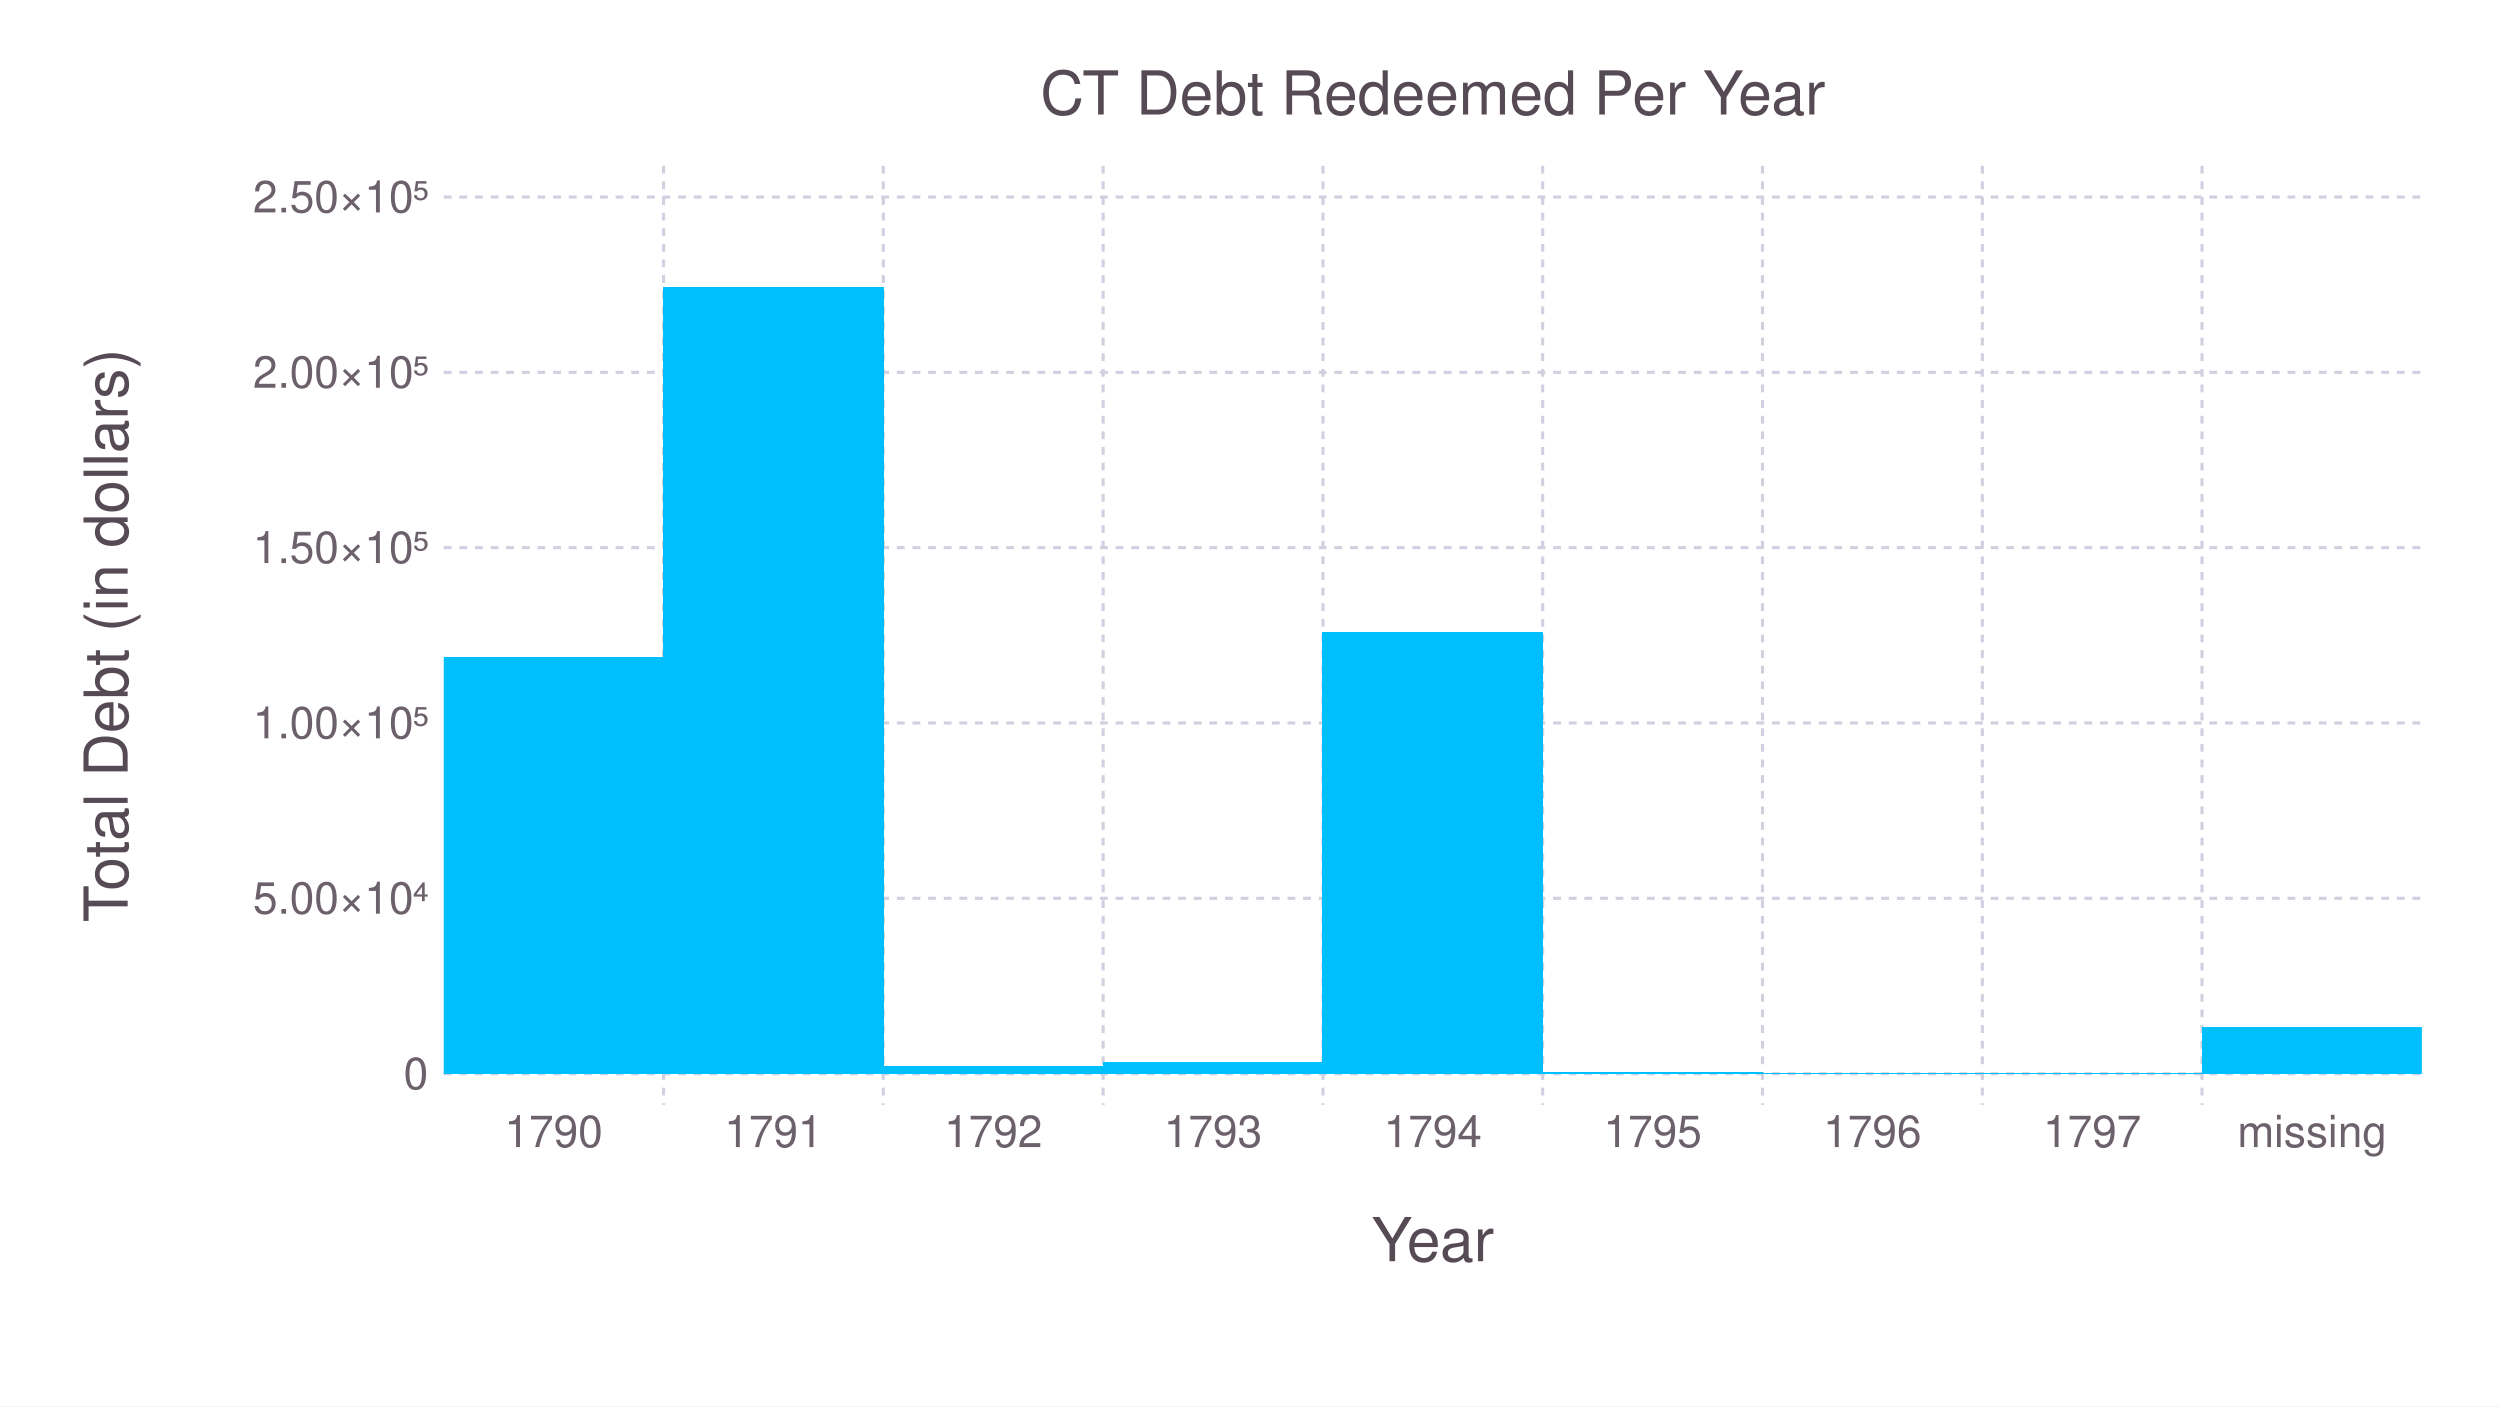
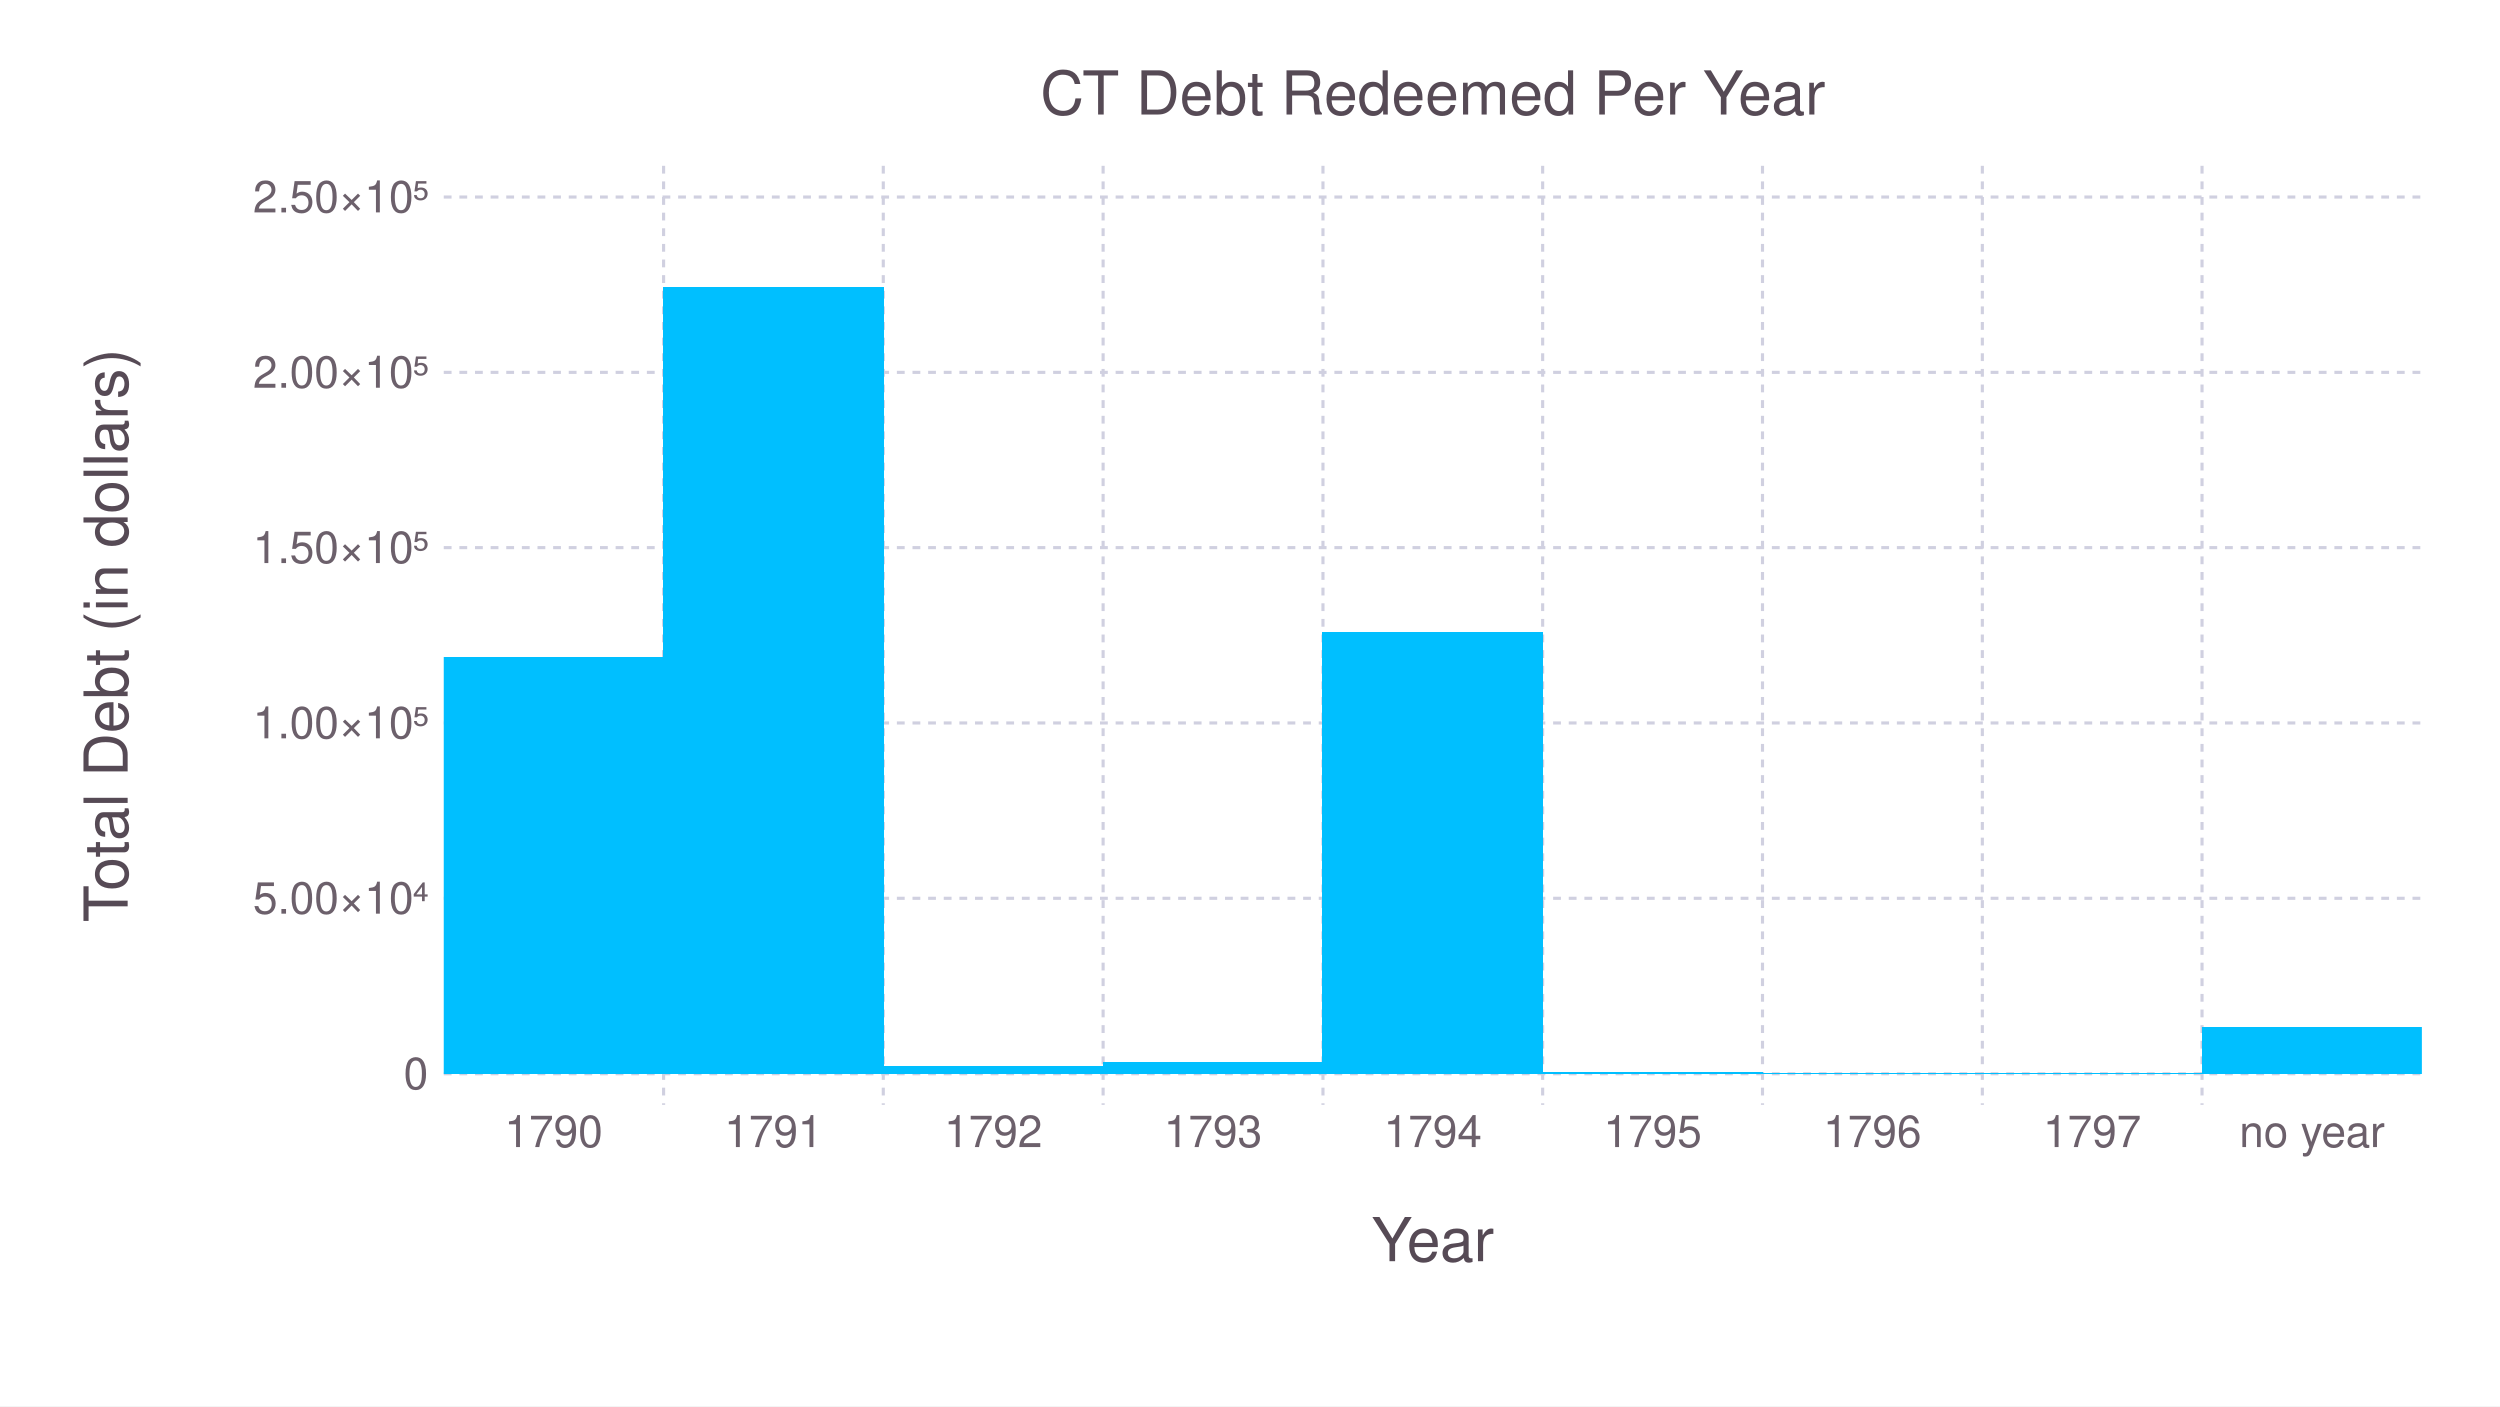
<svg xmlns="http://www.w3.org/2000/svg" version="1.2" width="160mm" height="90mm" viewBox="0 0 160 90" stroke="none" fill="#000000" stroke-width="0.3" font-size="3.88">
  <defs>
    <marker id="arrow" markerWidth="15" markerHeight="7" refX="5" refY="3.5" orient="auto" markerUnits="strokeWidth">
      <path d="M0,0 L15,3.5 L0,7 z" stroke="context-stroke" fill="context-stroke" />
    </marker>
  </defs>
-   <g stroke="#000000" stroke-opacity="0.000" fill="#FFFFFF" id="img-097b1576-1">
+   <g stroke="#000000" stroke-opacity="0.000" fill="#FFFFFF" id="img-cd217e09-1">
    <g transform="translate(80,45)">
      <path d="M-80,-45 L80,-45 80,45 -80,45  z" class="primitive" />
    </g>
  </g>
-   <g class="plotroot yscalable" id="img-097b1576-2">
-     <g font-size="3.88" font-family="'PT Sans','Helvetica Neue','Helvetica',sans-serif" fill="#564A55" stroke="#000000" stroke-opacity="0.000" id="img-097b1576-3">
+   <g class="plotroot yscalable" id="img-cd217e09-2">
+     <g font-size="3.88" font-family="'PT Sans','Helvetica Neue','Helvetica',sans-serif" fill="#564A55" stroke="#000000" stroke-opacity="0.000" id="img-cd217e09-3">
      <g transform="translate(91.7,78.39)">
        <g class="primitive">
          <text text-anchor="middle" dy="0.6em">Year</text>
        </g>
      </g>
    </g>
-     <g class="guide xlabels" font-size="2.82" font-family="'PT Sans Caption','Helvetica Neue','Helvetica',sans-serif" fill="#6C606B" id="img-097b1576-4">
+     <g class="guide xlabels" font-size="2.82" font-family="'PT Sans Caption','Helvetica Neue','Helvetica',sans-serif" fill="#6C606B" id="img-cd217e09-4">
      <g transform="translate(35.43,71.72)">
        <g class="primitive">
          <text text-anchor="middle" dy="0.6em">1790</text>
        </g>
      </g>
      <g transform="translate(49.5,71.72)">
        <g class="primitive">
          <text text-anchor="middle" dy="0.6em">1791</text>
        </g>
      </g>
      <g transform="translate(63.57,71.72)">
        <g class="primitive">
          <text text-anchor="middle" dy="0.6em">1792</text>
        </g>
      </g>
      <g transform="translate(77.63,71.72)">
        <g class="primitive">
          <text text-anchor="middle" dy="0.6em">1793</text>
        </g>
      </g>
      <g transform="translate(91.7,71.72)">
        <g class="primitive">
          <text text-anchor="middle" dy="0.6em">1794</text>
        </g>
      </g>
      <g transform="translate(105.77,71.72)">
        <g class="primitive">
          <text text-anchor="middle" dy="0.6em">1795</text>
        </g>
      </g>
      <g transform="translate(119.83,71.72)">
        <g class="primitive">
          <text text-anchor="middle" dy="0.6em">1796</text>
        </g>
      </g>
      <g transform="translate(133.9,71.72)">
        <g class="primitive">
          <text text-anchor="middle" dy="0.6em">1797</text>
        </g>
      </g>
      <g transform="translate(147.97,71.72)">
        <g class="primitive">
-           <text text-anchor="middle" dy="0.6em">missing</text>
-         </g>
-       </g>
-     </g>
-     <g clip-path="url(#img-097b1576-5)">
-       <g id="img-097b1576-6">
-         <g pointer-events="visible" stroke-width="0.3" fill="#000000" fill-opacity="0.000" stroke="#000000" stroke-opacity="0.000" class="guide background" id="img-097b1576-7">
-           <g transform="translate(91.7,40.66)" id="img-097b1576-8">
+           <text text-anchor="middle" dy="0.6em">no year</text>
+         </g>
+       </g>
+     </g>
+     <g clip-path="url(#img-cd217e09-5)">
+       <g id="img-cd217e09-6">
+         <g pointer-events="visible" stroke-width="0.3" fill="#000000" fill-opacity="0.000" stroke="#000000" stroke-opacity="0.000" class="guide background" id="img-cd217e09-7">
+           <g transform="translate(91.7,40.66)" id="img-cd217e09-8">
            <path d="M-63.3,-30.05 L63.3,-30.05 63.3,30.05 -63.3,30.05  z" class="primitive" />
          </g>
        </g>
-         <g class="guide ygridlines xfixed" stroke-dasharray="0.5,0.5" stroke-width="0.2" stroke="#D0D0E0" id="img-097b1576-9">
-           <g transform="translate(91.7,68.72)" id="img-097b1576-10">
-             <path fill="none" d="M-63.3,0 L63.3,0 " class="primitive" />
-           </g>
-           <g transform="translate(91.7,57.49)" id="img-097b1576-11">
-             <path fill="none" d="M-63.3,0 L63.3,0 " class="primitive" />
-           </g>
-           <g transform="translate(91.7,46.27)" id="img-097b1576-12">
-             <path fill="none" d="M-63.3,0 L63.3,0 " class="primitive" />
-           </g>
-           <g transform="translate(91.7,35.05)" id="img-097b1576-13">
-             <path fill="none" d="M-63.3,0 L63.3,0 " class="primitive" />
-           </g>
-           <g transform="translate(91.7,23.83)" id="img-097b1576-14">
-             <path fill="none" d="M-63.3,0 L63.3,0 " class="primitive" />
-           </g>
-           <g transform="translate(91.7,12.61)" id="img-097b1576-15">
-             <path fill="none" d="M-63.3,0 L63.3,0 " class="primitive" />
-           </g>
-         </g>
-         <g class="guide xgridlines yfixed" stroke-dasharray="0.5,0.5" stroke-width="0.2" stroke="#D0D0E0" id="img-097b1576-16">
-           <g transform="translate(42.47,40.66)" id="img-097b1576-17">
-             <path fill="none" d="M0,-30.05 L0,30.05 " class="primitive" />
-           </g>
-           <g transform="translate(56.53,40.66)" id="img-097b1576-18">
-             <path fill="none" d="M0,-30.05 L0,30.05 " class="primitive" />
-           </g>
-           <g transform="translate(70.6,40.66)" id="img-097b1576-19">
-             <path fill="none" d="M0,-30.05 L0,30.05 " class="primitive" />
-           </g>
-           <g transform="translate(84.67,40.66)" id="img-097b1576-20">
-             <path fill="none" d="M0,-30.05 L0,30.05 " class="primitive" />
-           </g>
-           <g transform="translate(98.73,40.66)" id="img-097b1576-21">
-             <path fill="none" d="M0,-30.05 L0,30.05 " class="primitive" />
-           </g>
-           <g transform="translate(112.8,40.66)" id="img-097b1576-22">
-             <path fill="none" d="M0,-30.05 L0,30.05 " class="primitive" />
-           </g>
-           <g transform="translate(126.87,40.66)" id="img-097b1576-23">
-             <path fill="none" d="M0,-30.05 L0,30.05 " class="primitive" />
-           </g>
-           <g transform="translate(140.93,40.66)" id="img-097b1576-24">
-             <path fill="none" d="M0,-30.05 L0,30.05 " class="primitive" />
-           </g>
-         </g>
-         <g class="plotpanel" id="img-097b1576-25">
-           <g shape-rendering="crispEdges" stroke-width="0.3" id="img-097b1576-26">
-             <g class="geometry" fill-opacity="1" stroke="#000000" stroke-opacity="0.000" fill="#00BFFF" id="img-097b1576-27">
-               <g transform="translate(35.43,55.39)" id="img-097b1576-28">
+         <g class="guide ygridlines xfixed" stroke-dasharray="0.5,0.5" stroke-width="0.2" stroke="#D0D0E0" id="img-cd217e09-9">
+           <g transform="translate(91.7,68.72)" id="img-cd217e09-10">
+             <path fill="none" d="M-63.3,0 L63.3,0 " class="primitive" />
+           </g>
+           <g transform="translate(91.7,57.49)" id="img-cd217e09-11">
+             <path fill="none" d="M-63.3,0 L63.3,0 " class="primitive" />
+           </g>
+           <g transform="translate(91.7,46.27)" id="img-cd217e09-12">
+             <path fill="none" d="M-63.3,0 L63.3,0 " class="primitive" />
+           </g>
+           <g transform="translate(91.7,35.05)" id="img-cd217e09-13">
+             <path fill="none" d="M-63.3,0 L63.3,0 " class="primitive" />
+           </g>
+           <g transform="translate(91.7,23.83)" id="img-cd217e09-14">
+             <path fill="none" d="M-63.3,0 L63.3,0 " class="primitive" />
+           </g>
+           <g transform="translate(91.7,12.61)" id="img-cd217e09-15">
+             <path fill="none" d="M-63.3,0 L63.3,0 " class="primitive" />
+           </g>
+         </g>
+         <g class="guide xgridlines yfixed" stroke-dasharray="0.5,0.5" stroke-width="0.2" stroke="#D0D0E0" id="img-cd217e09-16">
+           <g transform="translate(42.47,40.66)" id="img-cd217e09-17">
+             <path fill="none" d="M0,-30.05 L0,30.05 " class="primitive" />
+           </g>
+           <g transform="translate(56.53,40.66)" id="img-cd217e09-18">
+             <path fill="none" d="M0,-30.05 L0,30.05 " class="primitive" />
+           </g>
+           <g transform="translate(70.6,40.66)" id="img-cd217e09-19">
+             <path fill="none" d="M0,-30.05 L0,30.05 " class="primitive" />
+           </g>
+           <g transform="translate(84.67,40.66)" id="img-cd217e09-20">
+             <path fill="none" d="M0,-30.05 L0,30.05 " class="primitive" />
+           </g>
+           <g transform="translate(98.73,40.66)" id="img-cd217e09-21">
+             <path fill="none" d="M0,-30.05 L0,30.05 " class="primitive" />
+           </g>
+           <g transform="translate(112.8,40.66)" id="img-cd217e09-22">
+             <path fill="none" d="M0,-30.05 L0,30.05 " class="primitive" />
+           </g>
+           <g transform="translate(126.87,40.66)" id="img-cd217e09-23">
+             <path fill="none" d="M0,-30.05 L0,30.05 " class="primitive" />
+           </g>
+           <g transform="translate(140.93,40.66)" id="img-cd217e09-24">
+             <path fill="none" d="M0,-30.05 L0,30.05 " class="primitive" />
+           </g>
+         </g>
+         <g class="plotpanel" id="img-cd217e09-25">
+           <g shape-rendering="crispEdges" stroke-width="0.3" id="img-cd217e09-26">
+             <g class="geometry" fill-opacity="1" stroke="#000000" stroke-opacity="0.000" fill="#00BFFF" id="img-cd217e09-27">
+               <g transform="translate(35.43,55.39)" id="img-cd217e09-28">
                <path d="M-7.06,-13.33 L7.06,-13.33 7.06,13.33 -7.06,13.33  z" class="primitive" />
              </g>
-               <g transform="translate(49.5,43.56)" id="img-097b1576-29">
+               <g transform="translate(49.5,43.56)" id="img-cd217e09-29">
                <path d="M-7.06,-25.16 L7.06,-25.16 7.06,25.16 -7.06,25.16  z" class="primitive" />
              </g>
-               <g transform="translate(63.57,68.46)" id="img-097b1576-30">
+               <g transform="translate(63.57,68.46)" id="img-cd217e09-30">
                <path d="M-7.06,-0.25 L7.06,-0.25 7.06,0.25 -7.06,0.25  z" class="primitive" />
              </g>
-               <g transform="translate(77.63,68.34)" id="img-097b1576-31">
+               <g transform="translate(77.63,68.34)" id="img-cd217e09-31">
                <path d="M-7.06,-0.38 L7.06,-0.38 7.06,0.38 -7.06,0.38  z" class="primitive" />
              </g>
-               <g transform="translate(91.7,54.59)" id="img-097b1576-32">
+               <g transform="translate(91.7,54.59)" id="img-cd217e09-32">
                <path d="M-7.06,-14.12 L7.06,-14.12 7.06,14.12 -7.06,14.12  z" class="primitive" />
              </g>
-               <g transform="translate(105.77,68.66)" id="img-097b1576-33">
+               <g transform="translate(105.77,68.66)" id="img-cd217e09-33">
                <path d="M-7.06,-0.06 L7.06,-0.06 7.06,0.06 -7.06,0.06  z" class="primitive" />
              </g>
-               <g transform="translate(119.83,68.7)" id="img-097b1576-34">
+               <g transform="translate(119.83,68.7)" id="img-cd217e09-34">
                <path d="M-7.06,-0.01 L7.06,-0.01 7.06,0.01 -7.06,0.01  z" class="primitive" />
              </g>
-               <g transform="translate(133.9,68.7)" id="img-097b1576-35">
+               <g transform="translate(133.9,68.7)" id="img-cd217e09-35">
                <path d="M-7.06,-0.02 L7.06,-0.02 7.06,0.02 -7.06,0.02  z" class="primitive" />
              </g>
-               <g transform="translate(147.97,67.22)" id="img-097b1576-36">
+               <g transform="translate(147.97,67.22)" id="img-cd217e09-36">
                <path d="M-7.06,-1.5 L7.06,-1.5 7.06,1.5 -7.06,1.5  z" class="primitive" />
              </g>
            </g>
          </g>
        </g>
      </g>
    </g>
-     <g class="guide ylabels" font-size="2.82" font-family="'PT Sans Caption','Helvetica Neue','Helvetica',sans-serif" fill="#6C606B" id="img-097b1576-37">
-       <g transform="translate(27.4,68.72)" id="img-097b1576-38">
+     <g class="guide ylabels" font-size="2.82" font-family="'PT Sans Caption','Helvetica Neue','Helvetica',sans-serif" fill="#6C606B" id="img-cd217e09-37">
+       <g transform="translate(27.4,68.72)" id="img-cd217e09-38">
        <g class="primitive">
          <text text-anchor="end" dy="0.35em">0</text>
        </g>
      </g>
-       <g transform="translate(27.4,57.49)" id="img-097b1576-39">
+       <g transform="translate(27.4,57.49)" id="img-cd217e09-39">
        <g class="primitive">
          <text text-anchor="end" dy="0.35em">5.00×10⁴</text>
        </g>
      </g>
-       <g transform="translate(27.4,46.27)" id="img-097b1576-40">
+       <g transform="translate(27.4,46.27)" id="img-cd217e09-40">
        <g class="primitive">
          <text text-anchor="end" dy="0.35em">1.00×10⁵</text>
        </g>
      </g>
-       <g transform="translate(27.4,35.05)" id="img-097b1576-41">
+       <g transform="translate(27.4,35.05)" id="img-cd217e09-41">
        <g class="primitive">
          <text text-anchor="end" dy="0.35em">1.50×10⁵</text>
        </g>
      </g>
-       <g transform="translate(27.4,23.83)" id="img-097b1576-42">
+       <g transform="translate(27.4,23.83)" id="img-cd217e09-42">
        <g class="primitive">
          <text text-anchor="end" dy="0.35em">2.00×10⁵</text>
        </g>
      </g>
-       <g transform="translate(27.4,12.61)" id="img-097b1576-43">
+       <g transform="translate(27.4,12.61)" id="img-cd217e09-43">
        <g class="primitive">
          <text text-anchor="end" dy="0.35em">2.50×10⁵</text>
        </g>
      </g>
    </g>
-     <g font-size="3.88" font-family="'PT Sans','Helvetica Neue','Helvetica',sans-serif" fill="#564A55" stroke="#000000" stroke-opacity="0.000" id="img-097b1576-44">
-       <g transform="translate(8.81,38.66)" id="img-097b1576-45">
+     <g font-size="3.88" font-family="'PT Sans','Helvetica Neue','Helvetica',sans-serif" fill="#564A55" stroke="#000000" stroke-opacity="0.000" id="img-cd217e09-44">
+       <g transform="translate(8.81,38.66)" id="img-cd217e09-45">
        <g class="primitive">
          <text text-anchor="middle" dy="0.35em" transform="rotate(-90,0, 2)">Total Debt (in dollars)</text>
        </g>
      </g>
    </g>
-     <g font-size="3.88" font-family="'PT Sans','Helvetica Neue','Helvetica',sans-serif" fill="#564A55" stroke="#000000" stroke-opacity="0.000" id="img-097b1576-46">
-       <g transform="translate(91.7,5)" id="img-097b1576-47">
+     <g font-size="3.88" font-family="'PT Sans','Helvetica Neue','Helvetica',sans-serif" fill="#564A55" stroke="#000000" stroke-opacity="0.000" id="img-cd217e09-46">
+       <g transform="translate(91.7,5)" id="img-cd217e09-47">
        <g class="primitive">
          <text text-anchor="middle" dy="0.6em">CT Debt Redeemed Per Year</text>
        </g>
      </g>
    </g>
  </g>
  <defs>
-     <clipPath id="img-097b1576-5">
+     <clipPath id="img-cd217e09-5">
      <path d="M28.4,10.61 L155,10.61 155,70.72 28.4,70.72 " />
    </clipPath>
  </defs>
</svg>
